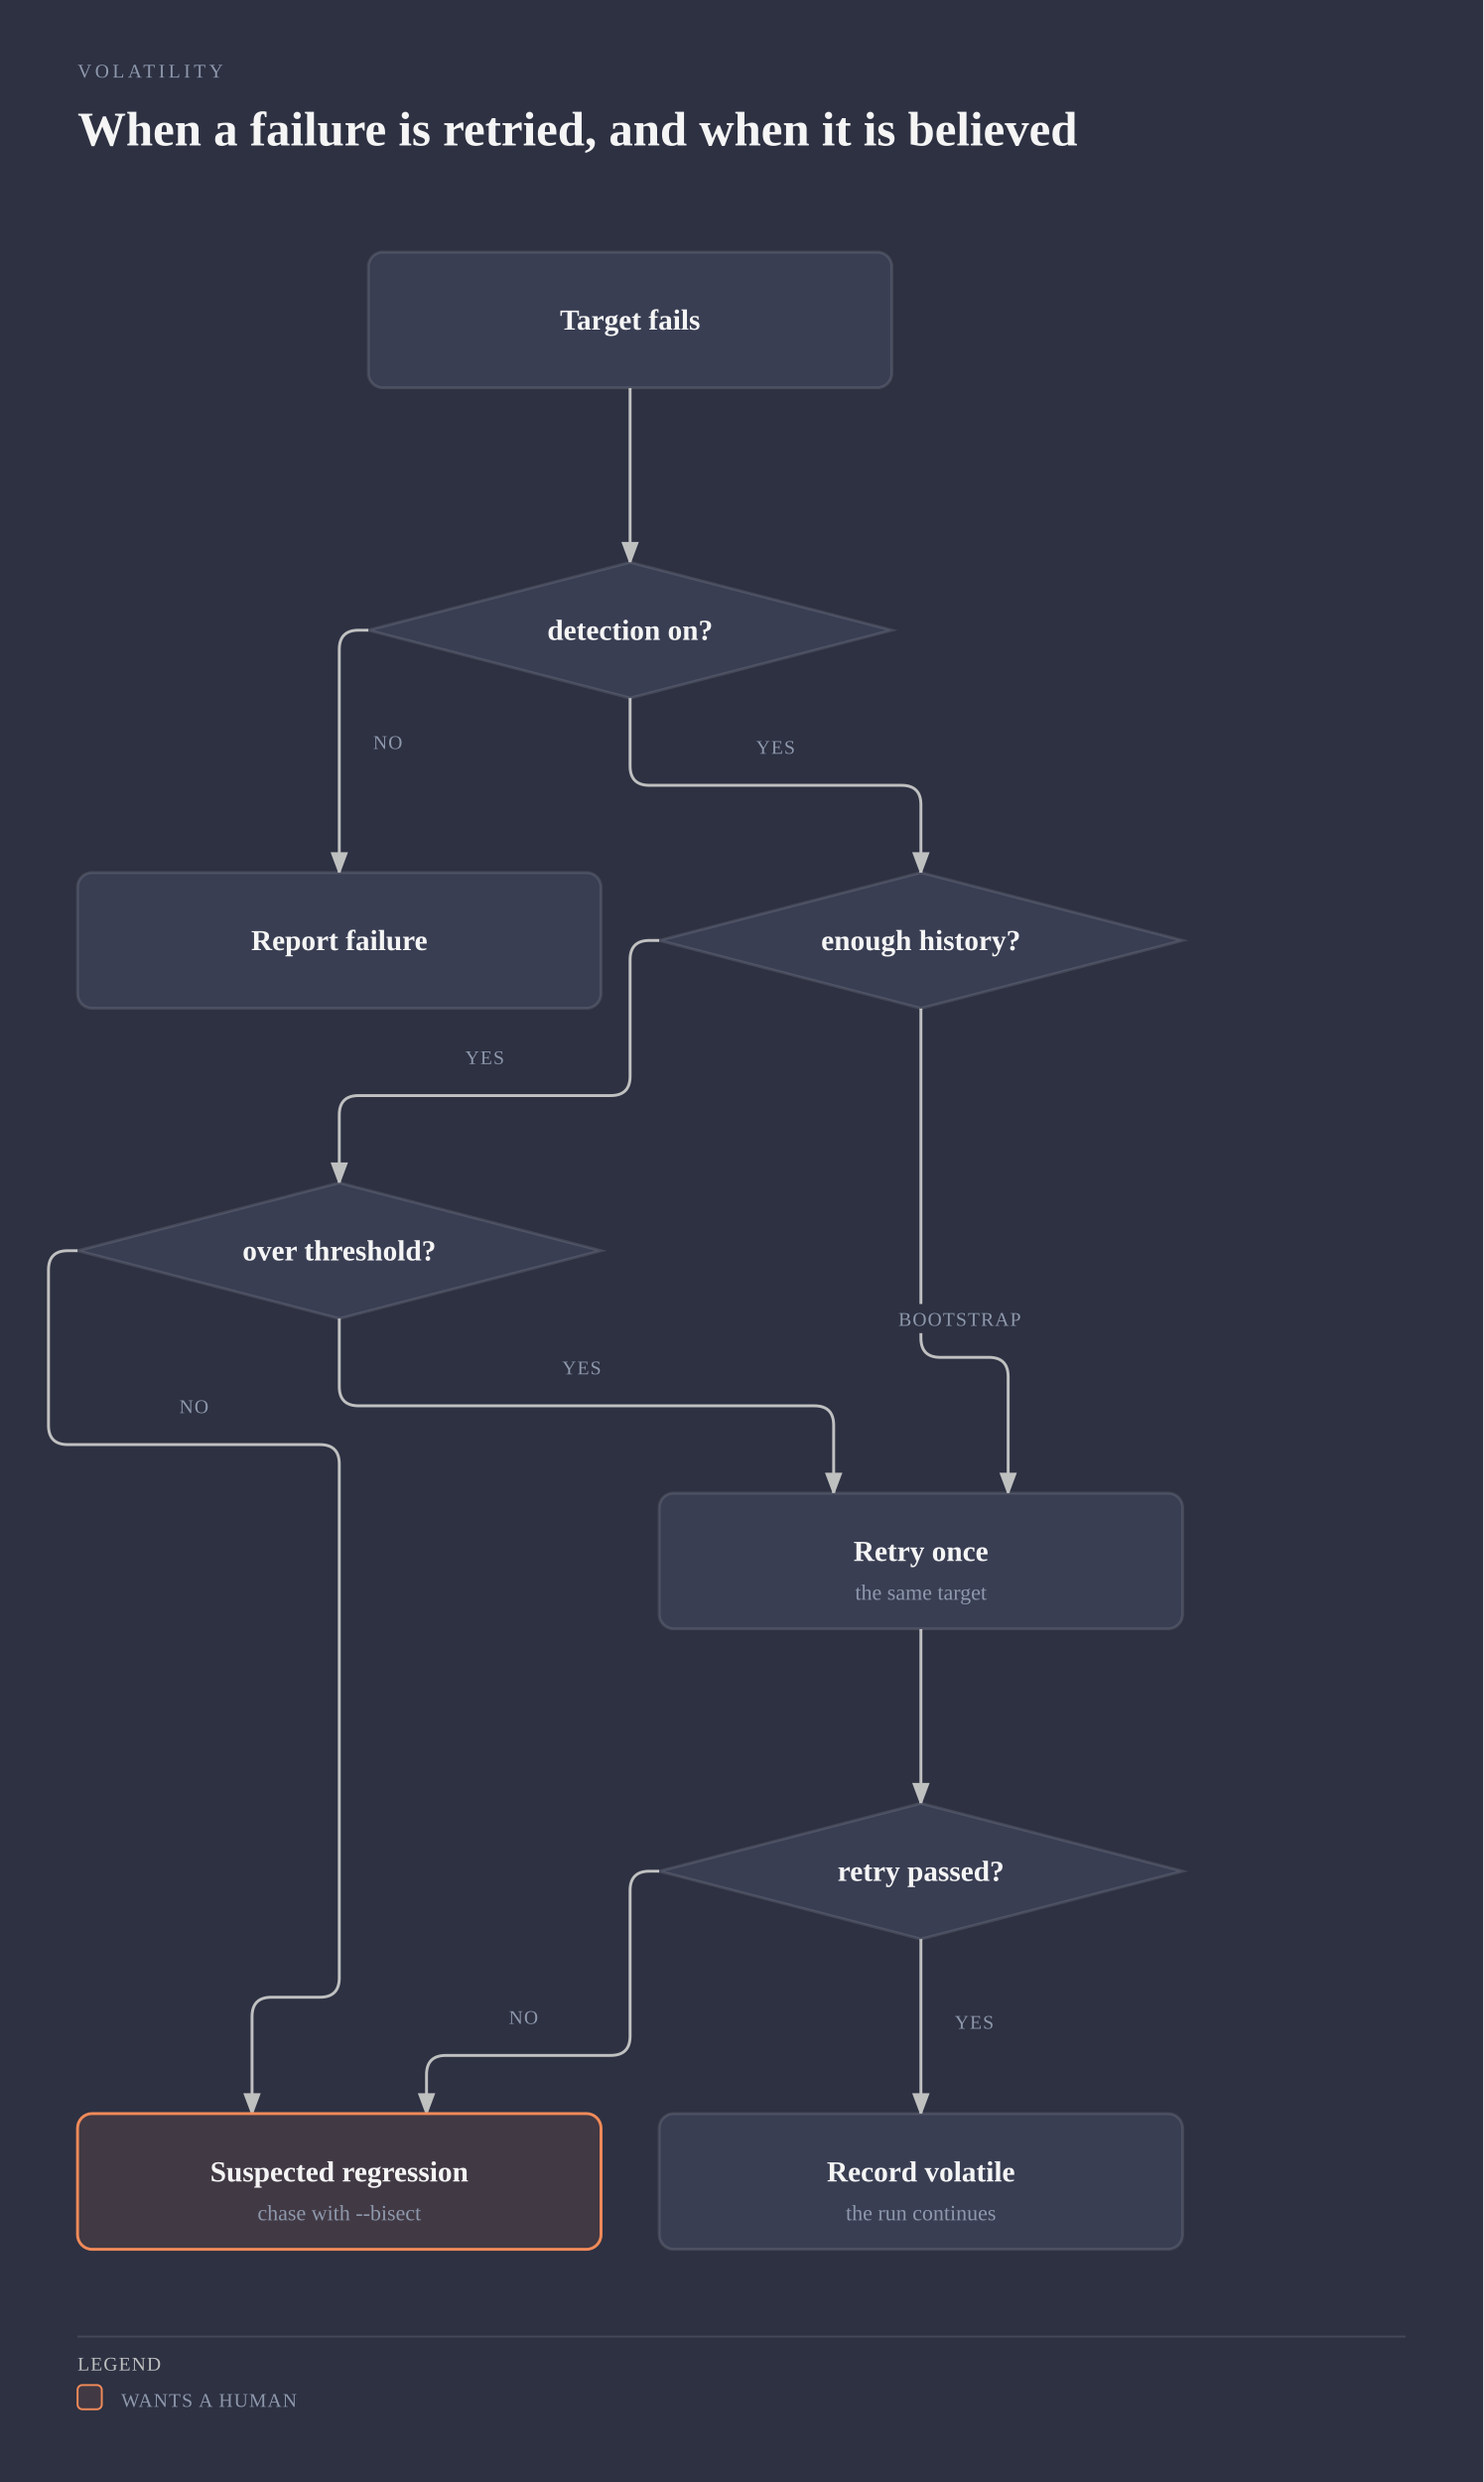
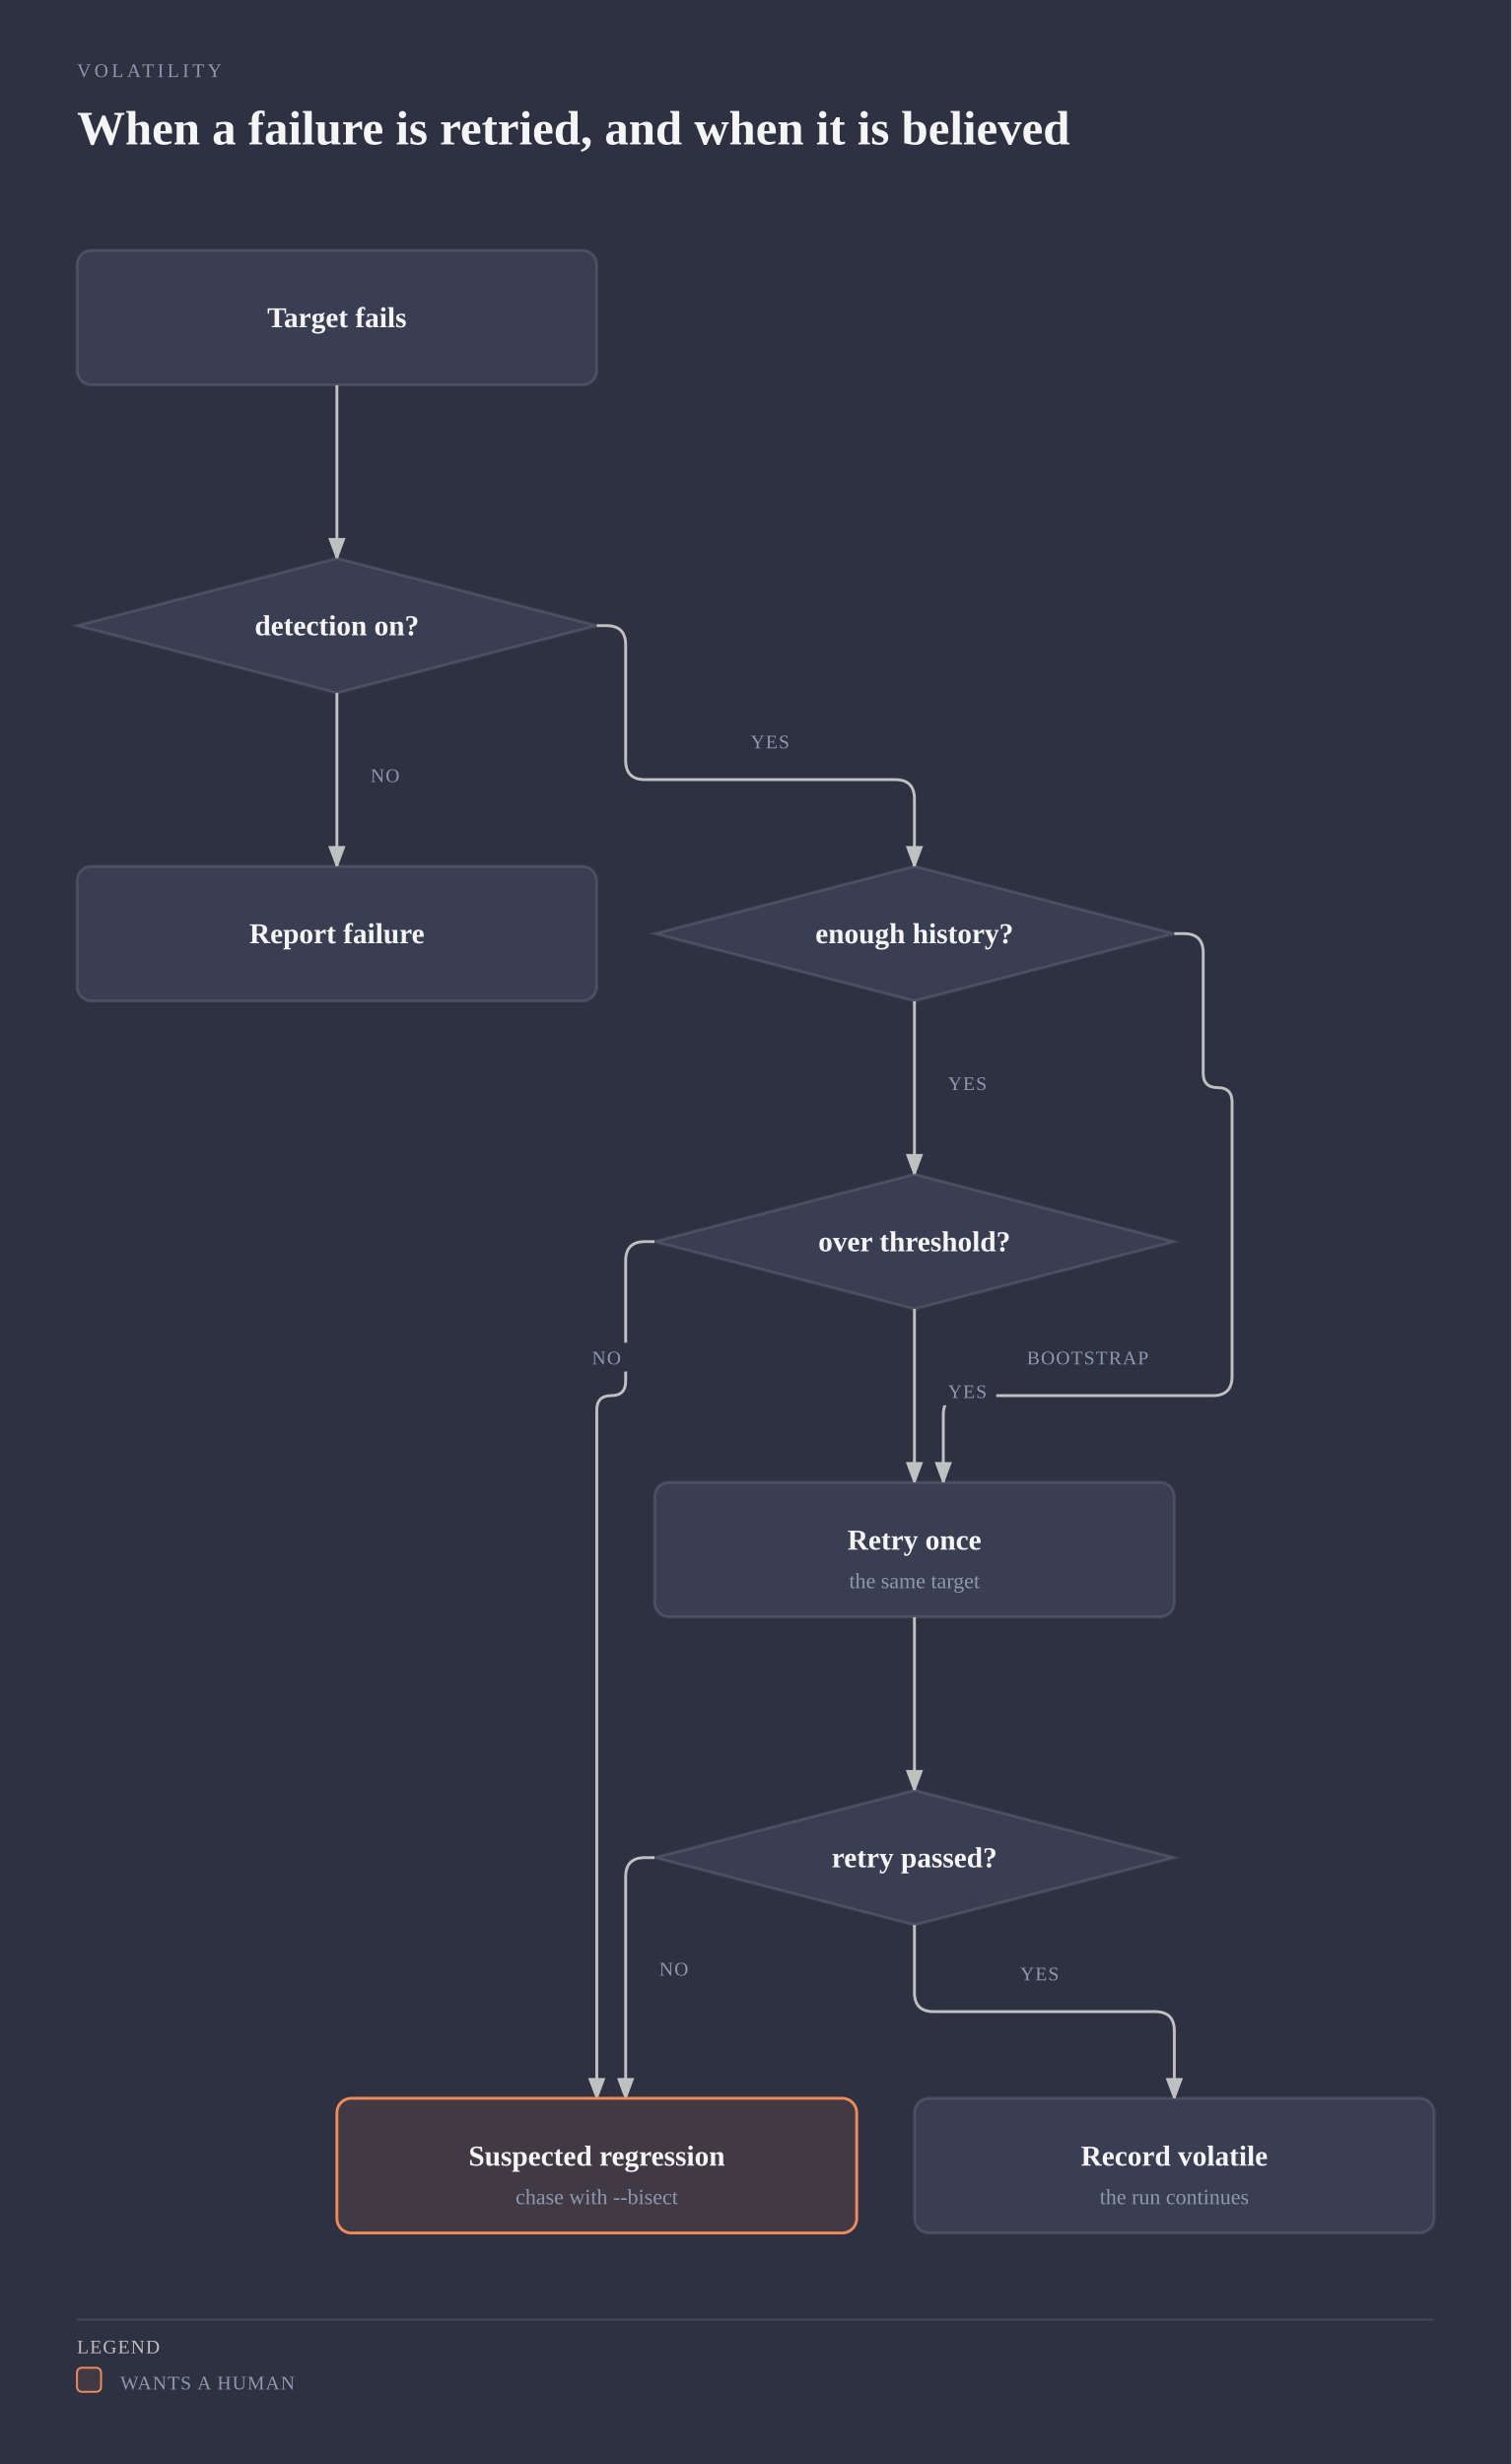
- <svg xmlns="http://www.w3.org/2000/svg" viewBox="0 0 612 1024" width="612" height="1024" role="img" aria-labelledby="volatility-title volatility-desc" class="magus-diagram">
+ <svg xmlns="http://www.w3.org/2000/svg" viewBox="0 0 628 1024" width="628" height="1024" role="img" aria-labelledby="volatility-title volatility-desc" class="magus-diagram">
  <defs>
    <marker id="volatility-arrow-default" markerWidth="8" markerHeight="6" refX="7" refY="3" orient="auto">
      <polygon points="0 0, 8 3, 0 6" fill="#bfc0c0" />
    </marker>
    <marker id="volatility-arrow-accent" markerWidth="8" markerHeight="6" refX="7" refY="3" orient="auto">
      <polygon points="0 0, 8 3, 0 6" fill="#f08a59" />
    </marker>
    <marker id="volatility-arrow-link" markerWidth="8" markerHeight="6" refX="7" refY="3" orient="auto">
      <polygon points="0 0, 8 3, 0 6" fill="#6a95d8" />
    </marker>
  </defs>
  <rect width="100%" height="100%" fill="#2d3142" />
  <text x="32" y="32" fill="#8e98ac" font-size="8" font-family="var(--pico-font-family-monospace, monospace)" style="font-variant-ligatures:none" letter-spacing="0.18em">VOLATILITY</text>
  <text x="32" y="60" fill="#f5f5f5" font-size="20" font-weight="600" font-family="var(--pico-font-family, sans-serif)">When a failure is retried, and when it is believed</text>
  <g transform="translate(0,40)">
-     <path data-edge="fail-&gt;det" d="M 260 120 L 260 192" fill="none" stroke="#bfc0c0" stroke-width="1.2" marker-end="url(#volatility-arrow-default)" />
-     <path data-edge="det-&gt;report" d="M 152 220 L 148 220 Q 140 220 140 228 L 140 320" fill="none" stroke="#bfc0c0" stroke-width="1.2" marker-end="url(#volatility-arrow-default)" />
-     <path data-edge="det-&gt;hist" d="M 260 248 L 260 276 Q 260 284 268 284 L 372 284 Q 380 284 380 292 L 380 320" fill="none" stroke="#bfc0c0" stroke-width="1.2" marker-end="url(#volatility-arrow-default)" />
-     <path data-edge="hist-&gt;retry" d="M 380 376 L 380 512 Q 380 520 388 520 L 408 520 Q 416 520 416 528 L 416 576" fill="none" stroke="#bfc0c0" stroke-width="1.2" marker-end="url(#volatility-arrow-default)" />
-     <path data-edge="hist-&gt;rate" d="M 272 348 L 268 348 Q 260 348 260 356 L 260 404 Q 260 412 252 412 L 148 412 Q 140 412 140 420 L 140 448" fill="none" stroke="#bfc0c0" stroke-width="1.2" marker-end="url(#volatility-arrow-default)" />
-     <path data-edge="rate-&gt;retry" d="M 140 504 L 140 532 Q 140 540 148 540 L 336 540 Q 344 540 344 548 L 344 576" fill="none" stroke="#bfc0c0" stroke-width="1.2" marker-end="url(#volatility-arrow-default)" />
-     <path data-edge="rate-&gt;regress" d="M 32 476 L 28 476 Q 20 476 20 484 L 20 548 Q 20 556 28 556 L 132 556 Q 140 556 140 564 L 140 776 Q 140 784 132 784 L 112 784 Q 104 784 104 792 L 104 832" fill="none" stroke="#bfc0c0" stroke-width="1.2" marker-end="url(#volatility-arrow-default)" />
+     <path data-edge="fail-&gt;det" d="M 140 120 L 140 192" fill="none" stroke="#bfc0c0" stroke-width="1.2" marker-end="url(#volatility-arrow-default)" />
+     <path data-edge="det-&gt;report" d="M 140 248 L 140 320" fill="none" stroke="#bfc0c0" stroke-width="1.2" marker-end="url(#volatility-arrow-default)" />
+     <path data-edge="det-&gt;hist" d="M 248 220 L 252 220 Q 260 220 260 228 L 260 276 Q 260 284 268 284 L 372 284 Q 380 284 380 292 L 380 320" fill="none" stroke="#bfc0c0" stroke-width="1.2" marker-end="url(#volatility-arrow-default)" />
+     <path data-edge="hist-&gt;retry" d="M 488 348 L 492 348 Q 500 348 500 356 L 500 406 Q 500 412 506 412 L 506 412 Q 512 412 512 418 L 512 532 Q 512 540 504 540 L 400 540 Q 392 540 392 548 L 392 576" fill="none" stroke="#bfc0c0" stroke-width="1.2" marker-end="url(#volatility-arrow-default)" />
+     <path data-edge="hist-&gt;rate" d="M 380 376 L 380 448" fill="none" stroke="#bfc0c0" stroke-width="1.2" marker-end="url(#volatility-arrow-default)" />
+     <path data-edge="rate-&gt;retry" d="M 380 504 L 380 576" fill="none" stroke="#bfc0c0" stroke-width="1.2" marker-end="url(#volatility-arrow-default)" />
+     <path data-edge="rate-&gt;regress" d="M 272 476 L 268 476 Q 260 476 260 484 L 260 534 Q 260 540 254 540 L 254 540 Q 248 540 248 546 L 248 832" fill="none" stroke="#bfc0c0" stroke-width="1.2" marker-end="url(#volatility-arrow-default)" />
    <path data-edge="retry-&gt;pass" d="M 380 632 L 380 704" fill="none" stroke="#bfc0c0" stroke-width="1.2" marker-end="url(#volatility-arrow-default)" />
-     <path data-edge="pass-&gt;volatile" d="M 380 760 L 380 832" fill="none" stroke="#bfc0c0" stroke-width="1.2" marker-end="url(#volatility-arrow-default)" />
-     <path data-edge="pass-&gt;regress" d="M 272 732 L 268 732 Q 260 732 260 740 L 260 800 Q 260 808 252 808 L 184 808 Q 176 808 176 816 L 176 832" fill="none" stroke="#bfc0c0" stroke-width="1.2" marker-end="url(#volatility-arrow-default)" />
-     <rect x="150" y="260" width="20" height="12" rx="2" fill="#2d3142" />
-     <text x="160" y="269" fill="#8e98ac" font-size="8" font-family="var(--pico-font-family-monospace, monospace)" style="font-variant-ligatures:none" text-anchor="middle" letter-spacing="0.06em">NO</text>
+     <path data-edge="pass-&gt;volatile" d="M 380 760 L 380 788 Q 380 796 388 796 L 480 796 Q 488 796 488 804 L 488 832" fill="none" stroke="#bfc0c0" stroke-width="1.2" marker-end="url(#volatility-arrow-default)" />
+     <path data-edge="pass-&gt;regress" d="M 272 732 L 268 732 Q 260 732 260 740 L 260 832" fill="none" stroke="#bfc0c0" stroke-width="1.2" marker-end="url(#volatility-arrow-default)" />
+     <rect x="150" y="276" width="20" height="12" rx="2" fill="#2d3142" />
+     <text x="160" y="285" fill="#8e98ac" font-size="8" font-family="var(--pico-font-family-monospace, monospace)" style="font-variant-ligatures:none" text-anchor="middle" letter-spacing="0.06em">NO</text>
    <rect x="308" y="262" width="24" height="12" rx="2" fill="#2d3142" />
    <text x="320" y="271" fill="#8e98ac" font-size="8" font-family="var(--pico-font-family-monospace, monospace)" style="font-variant-ligatures:none" text-anchor="middle" letter-spacing="0.06em">YES</text>
-     <rect x="368" y="498" width="56" height="12" rx="2" fill="#2d3142" />
-     <text x="396" y="507" fill="#8e98ac" font-size="8" font-family="var(--pico-font-family-monospace, monospace)" style="font-variant-ligatures:none" text-anchor="middle" letter-spacing="0.06em">BOOTSTRAP</text>
-     <rect x="188" y="390" width="24" height="12" rx="2" fill="#2d3142" />
-     <text x="200" y="399" fill="#8e98ac" font-size="8" font-family="var(--pico-font-family-monospace, monospace)" style="font-variant-ligatures:none" text-anchor="middle" letter-spacing="0.06em">YES</text>
-     <rect x="228" y="518" width="24" height="12" rx="2" fill="#2d3142" />
-     <text x="240" y="527" fill="#8e98ac" font-size="8" font-family="var(--pico-font-family-monospace, monospace)" style="font-variant-ligatures:none" text-anchor="middle" letter-spacing="0.06em">YES</text>
-     <rect x="70" y="534" width="20" height="12" rx="2" fill="#2d3142" />
-     <text x="80" y="543" fill="#8e98ac" font-size="8" font-family="var(--pico-font-family-monospace, monospace)" style="font-variant-ligatures:none" text-anchor="middle" letter-spacing="0.06em">NO</text>
-     <rect x="390" y="788" width="24" height="12" rx="2" fill="#2d3142" />
-     <text x="402" y="797" fill="#8e98ac" font-size="8" font-family="var(--pico-font-family-monospace, monospace)" style="font-variant-ligatures:none" text-anchor="middle" letter-spacing="0.06em">YES</text>
-     <rect x="206" y="786" width="20" height="12" rx="2" fill="#2d3142" />
-     <text x="216" y="795" fill="#8e98ac" font-size="8" font-family="var(--pico-font-family-monospace, monospace)" style="font-variant-ligatures:none" text-anchor="middle" letter-spacing="0.06em">NO</text>
+     <rect x="424" y="518" width="56" height="12" rx="2" fill="#2d3142" />
+     <text x="452" y="527" fill="#8e98ac" font-size="8" font-family="var(--pico-font-family-monospace, monospace)" style="font-variant-ligatures:none" text-anchor="middle" letter-spacing="0.06em">BOOTSTRAP</text>
+     <rect x="390" y="404" width="24" height="12" rx="2" fill="#2d3142" />
+     <text x="402" y="413" fill="#8e98ac" font-size="8" font-family="var(--pico-font-family-monospace, monospace)" style="font-variant-ligatures:none" text-anchor="middle" letter-spacing="0.06em">YES</text>
+     <rect x="390" y="532" width="24" height="12" rx="2" fill="#2d3142" />
+     <text x="402" y="541" fill="#8e98ac" font-size="8" font-family="var(--pico-font-family-monospace, monospace)" style="font-variant-ligatures:none" text-anchor="middle" letter-spacing="0.06em">YES</text>
+     <rect x="242" y="518" width="20" height="12" rx="2" fill="#2d3142" />
+     <text x="252" y="527" fill="#8e98ac" font-size="8" font-family="var(--pico-font-family-monospace, monospace)" style="font-variant-ligatures:none" text-anchor="middle" letter-spacing="0.06em">NO</text>
+     <rect x="420" y="774" width="24" height="12" rx="2" fill="#2d3142" />
+     <text x="432" y="783" fill="#8e98ac" font-size="8" font-family="var(--pico-font-family-monospace, monospace)" style="font-variant-ligatures:none" text-anchor="middle" letter-spacing="0.06em">YES</text>
+     <rect x="270" y="772" width="20" height="12" rx="2" fill="#2d3142" />
+     <text x="280" y="781" fill="#8e98ac" font-size="8" font-family="var(--pico-font-family-monospace, monospace)" style="font-variant-ligatures:none" text-anchor="middle" letter-spacing="0.06em">NO</text>
    <g data-node="fail">
-       <rect x="152" y="64" width="216" height="56" rx="6" fill="#2d3142" />
-       <rect x="152" y="64" width="216" height="56" rx="6" fill="#393e53" stroke="rgba(245,245,245,0.12)" stroke-width="1.2" />
-       <text x="260" y="96" fill="#f5f5f5" font-size="12" font-weight="600" font-family="var(--pico-font-family, sans-serif)" text-anchor="middle">Target fails</text>
+       <rect x="32" y="64" width="216" height="56" rx="6" fill="#2d3142" />
+       <rect x="32" y="64" width="216" height="56" rx="6" fill="#393e53" stroke="rgba(245,245,245,0.12)" stroke-width="1.2" />
+       <text x="140" y="96" fill="#f5f5f5" font-size="12" font-weight="600" font-family="var(--pico-font-family, sans-serif)" text-anchor="middle">Target fails</text>
    </g>
    <g data-node="det">
-       <polygon points="260,192 368,220 260,248 152,220" fill="#2d3142" />
-       <polygon points="260,192 368,220 260,248 152,220" fill="#393e53" stroke="rgba(245,245,245,0.12)" stroke-width="1.2" />
-       <text x="260" y="224" fill="#f5f5f5" font-size="12" font-weight="600" font-family="var(--pico-font-family, sans-serif)" text-anchor="middle">detection on?</text>
+       <polygon points="140,192 248,220 140,248 32,220" fill="#2d3142" />
+       <polygon points="140,192 248,220 140,248 32,220" fill="#393e53" stroke="rgba(245,245,245,0.12)" stroke-width="1.2" />
+       <text x="140" y="224" fill="#f5f5f5" font-size="12" font-weight="600" font-family="var(--pico-font-family, sans-serif)" text-anchor="middle">detection on?</text>
    </g>
    <g data-node="report">
      <rect x="32" y="320" width="216" height="56" rx="6" fill="#2d3142" />
      <rect x="32" y="320" width="216" height="56" rx="6" fill="#393e53" stroke="rgba(245,245,245,0.12)" stroke-width="1.2" />
      <text x="140" y="352" fill="#f5f5f5" font-size="12" font-weight="600" font-family="var(--pico-font-family, sans-serif)" text-anchor="middle">Report failure</text>
    </g>
    <g data-node="hist">
      <polygon points="380,320 488,348 380,376 272,348" fill="#2d3142" />
      <polygon points="380,320 488,348 380,376 272,348" fill="#393e53" stroke="rgba(245,245,245,0.12)" stroke-width="1.2" />
      <text x="380" y="352" fill="#f5f5f5" font-size="12" font-weight="600" font-family="var(--pico-font-family, sans-serif)" text-anchor="middle">enough history?</text>
    </g>
    <g data-node="rate">
-       <polygon points="140,448 248,476 140,504 32,476" fill="#2d3142" />
-       <polygon points="140,448 248,476 140,504 32,476" fill="#393e53" stroke="rgba(245,245,245,0.12)" stroke-width="1.2" />
-       <text x="140" y="480" fill="#f5f5f5" font-size="12" font-weight="600" font-family="var(--pico-font-family, sans-serif)" text-anchor="middle">over threshold?</text>
+       <polygon points="380,448 488,476 380,504 272,476" fill="#2d3142" />
+       <polygon points="380,448 488,476 380,504 272,476" fill="#393e53" stroke="rgba(245,245,245,0.12)" stroke-width="1.2" />
+       <text x="380" y="480" fill="#f5f5f5" font-size="12" font-weight="600" font-family="var(--pico-font-family, sans-serif)" text-anchor="middle">over threshold?</text>
    </g>
    <g data-node="retry" data-anchor="internal/retry">
      <rect x="272" y="576" width="216" height="56" rx="6" fill="#2d3142" />
      <rect x="272" y="576" width="216" height="56" rx="6" fill="#393e53" stroke="rgba(245,245,245,0.12)" stroke-width="1.2" />
      <text x="380" y="604" fill="#f5f5f5" font-size="12" font-weight="600" font-family="var(--pico-font-family, sans-serif)" text-anchor="middle">Retry once</text>
      <text x="380" y="620" fill="#8e98ac" font-size="9" font-family="var(--pico-font-family-monospace, monospace)" style="font-variant-ligatures:none" text-anchor="middle">the same target</text>
    </g>
    <g data-node="pass">
      <polygon points="380,704 488,732 380,760 272,732" fill="#2d3142" />
      <polygon points="380,704 488,732 380,760 272,732" fill="#393e53" stroke="rgba(245,245,245,0.12)" stroke-width="1.2" />
      <text x="380" y="736" fill="#f5f5f5" font-size="12" font-weight="600" font-family="var(--pico-font-family, sans-serif)" text-anchor="middle">retry passed?</text>
    </g>
    <g data-node="volatile">
-       <rect x="272" y="832" width="216" height="56" rx="6" fill="#2d3142" />
-       <rect x="272" y="832" width="216" height="56" rx="6" fill="#393e53" stroke="rgba(245,245,245,0.12)" stroke-width="1.2" />
-       <text x="380" y="860" fill="#f5f5f5" font-size="12" font-weight="600" font-family="var(--pico-font-family, sans-serif)" text-anchor="middle">Record volatile</text>
-       <text x="380" y="876" fill="#8e98ac" font-size="9" font-family="var(--pico-font-family-monospace, monospace)" style="font-variant-ligatures:none" text-anchor="middle">the run continues</text>
+       <rect x="380" y="832" width="216" height="56" rx="6" fill="#2d3142" />
+       <rect x="380" y="832" width="216" height="56" rx="6" fill="#393e53" stroke="rgba(245,245,245,0.12)" stroke-width="1.2" />
+       <text x="488" y="860" fill="#f5f5f5" font-size="12" font-weight="600" font-family="var(--pico-font-family, sans-serif)" text-anchor="middle">Record volatile</text>
+       <text x="488" y="876" fill="#8e98ac" font-size="9" font-family="var(--pico-font-family-monospace, monospace)" style="font-variant-ligatures:none" text-anchor="middle">the run continues</text>
    </g>
    <g data-node="regress">
-       <rect x="32" y="832" width="216" height="56" rx="6" fill="#2d3142" />
-       <rect x="32" y="832" width="216" height="56" rx="6" fill="rgba(240,138,89,0.10)" stroke="#f08a59" stroke-width="1.2" />
-       <text x="140" y="860" fill="#f5f5f5" font-size="12" font-weight="600" font-family="var(--pico-font-family, sans-serif)" text-anchor="middle">Suspected regression</text>
-       <text x="140" y="876" fill="#8e98ac" font-size="9" font-family="var(--pico-font-family-monospace, monospace)" style="font-variant-ligatures:none" text-anchor="middle">chase with --bisect</text>
+       <rect x="140" y="832" width="216" height="56" rx="6" fill="#2d3142" />
+       <rect x="140" y="832" width="216" height="56" rx="6" fill="rgba(240,138,89,0.10)" stroke="#f08a59" stroke-width="1.2" />
+       <text x="248" y="860" fill="#f5f5f5" font-size="12" font-weight="600" font-family="var(--pico-font-family, sans-serif)" text-anchor="middle">Suspected regression</text>
+       <text x="248" y="876" fill="#8e98ac" font-size="9" font-family="var(--pico-font-family-monospace, monospace)" style="font-variant-ligatures:none" text-anchor="middle">chase with --bisect</text>
    </g>
-     <line x1="32" y1="924" x2="580" y2="924" stroke="rgba(245,245,245,0.12)" stroke-width="0.8" />
+     <line x1="32" y1="924" x2="596" y2="924" stroke="rgba(245,245,245,0.12)" stroke-width="0.8" />
    <text x="32" y="938" fill="#bfc0c0" font-size="8" font-family="var(--pico-font-family-monospace, monospace)" style="font-variant-ligatures:none" letter-spacing="0.06em">LEGEND</text>
    <rect x="32" y="944" width="10" height="10" rx="2" fill="rgba(240,138,89,0.10)" stroke="#f08a59" stroke-width="0.8" />
    <text x="50" y="953" fill="#8e98ac" font-size="8" font-family="var(--pico-font-family-monospace, monospace)" style="font-variant-ligatures:none" letter-spacing="0.06em">WANTS A HUMAN</text>
  </g>
</svg>
